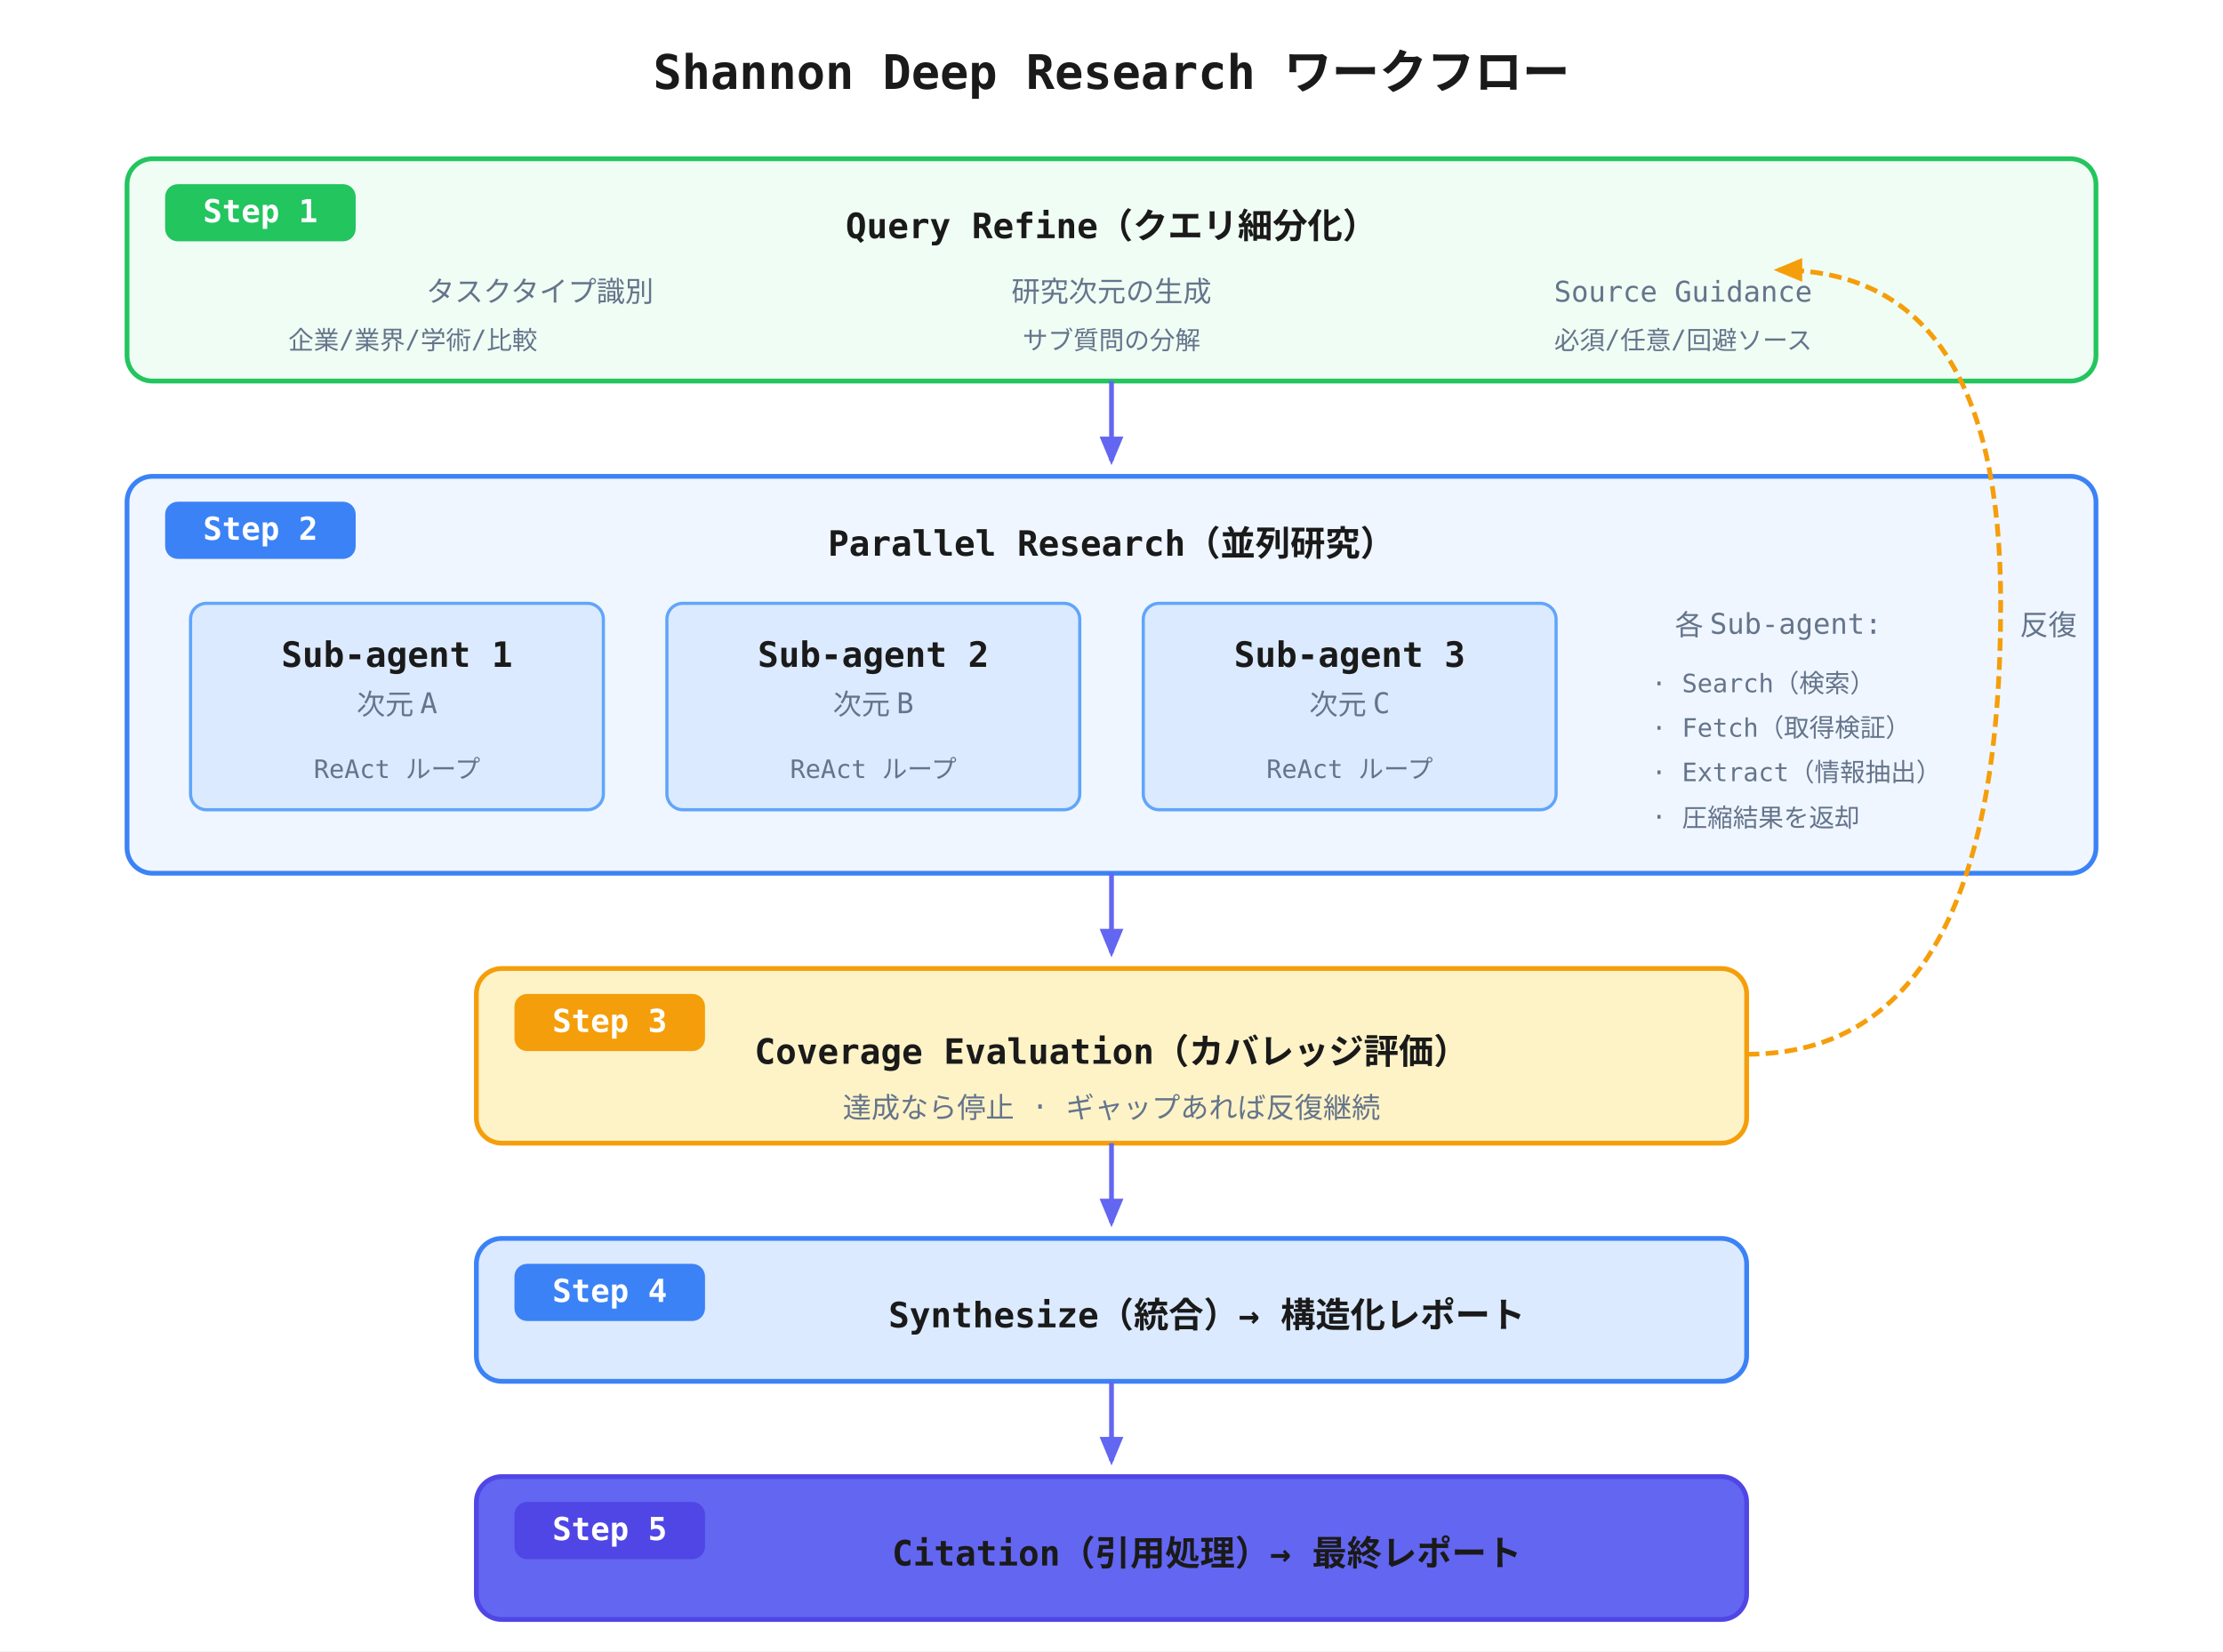
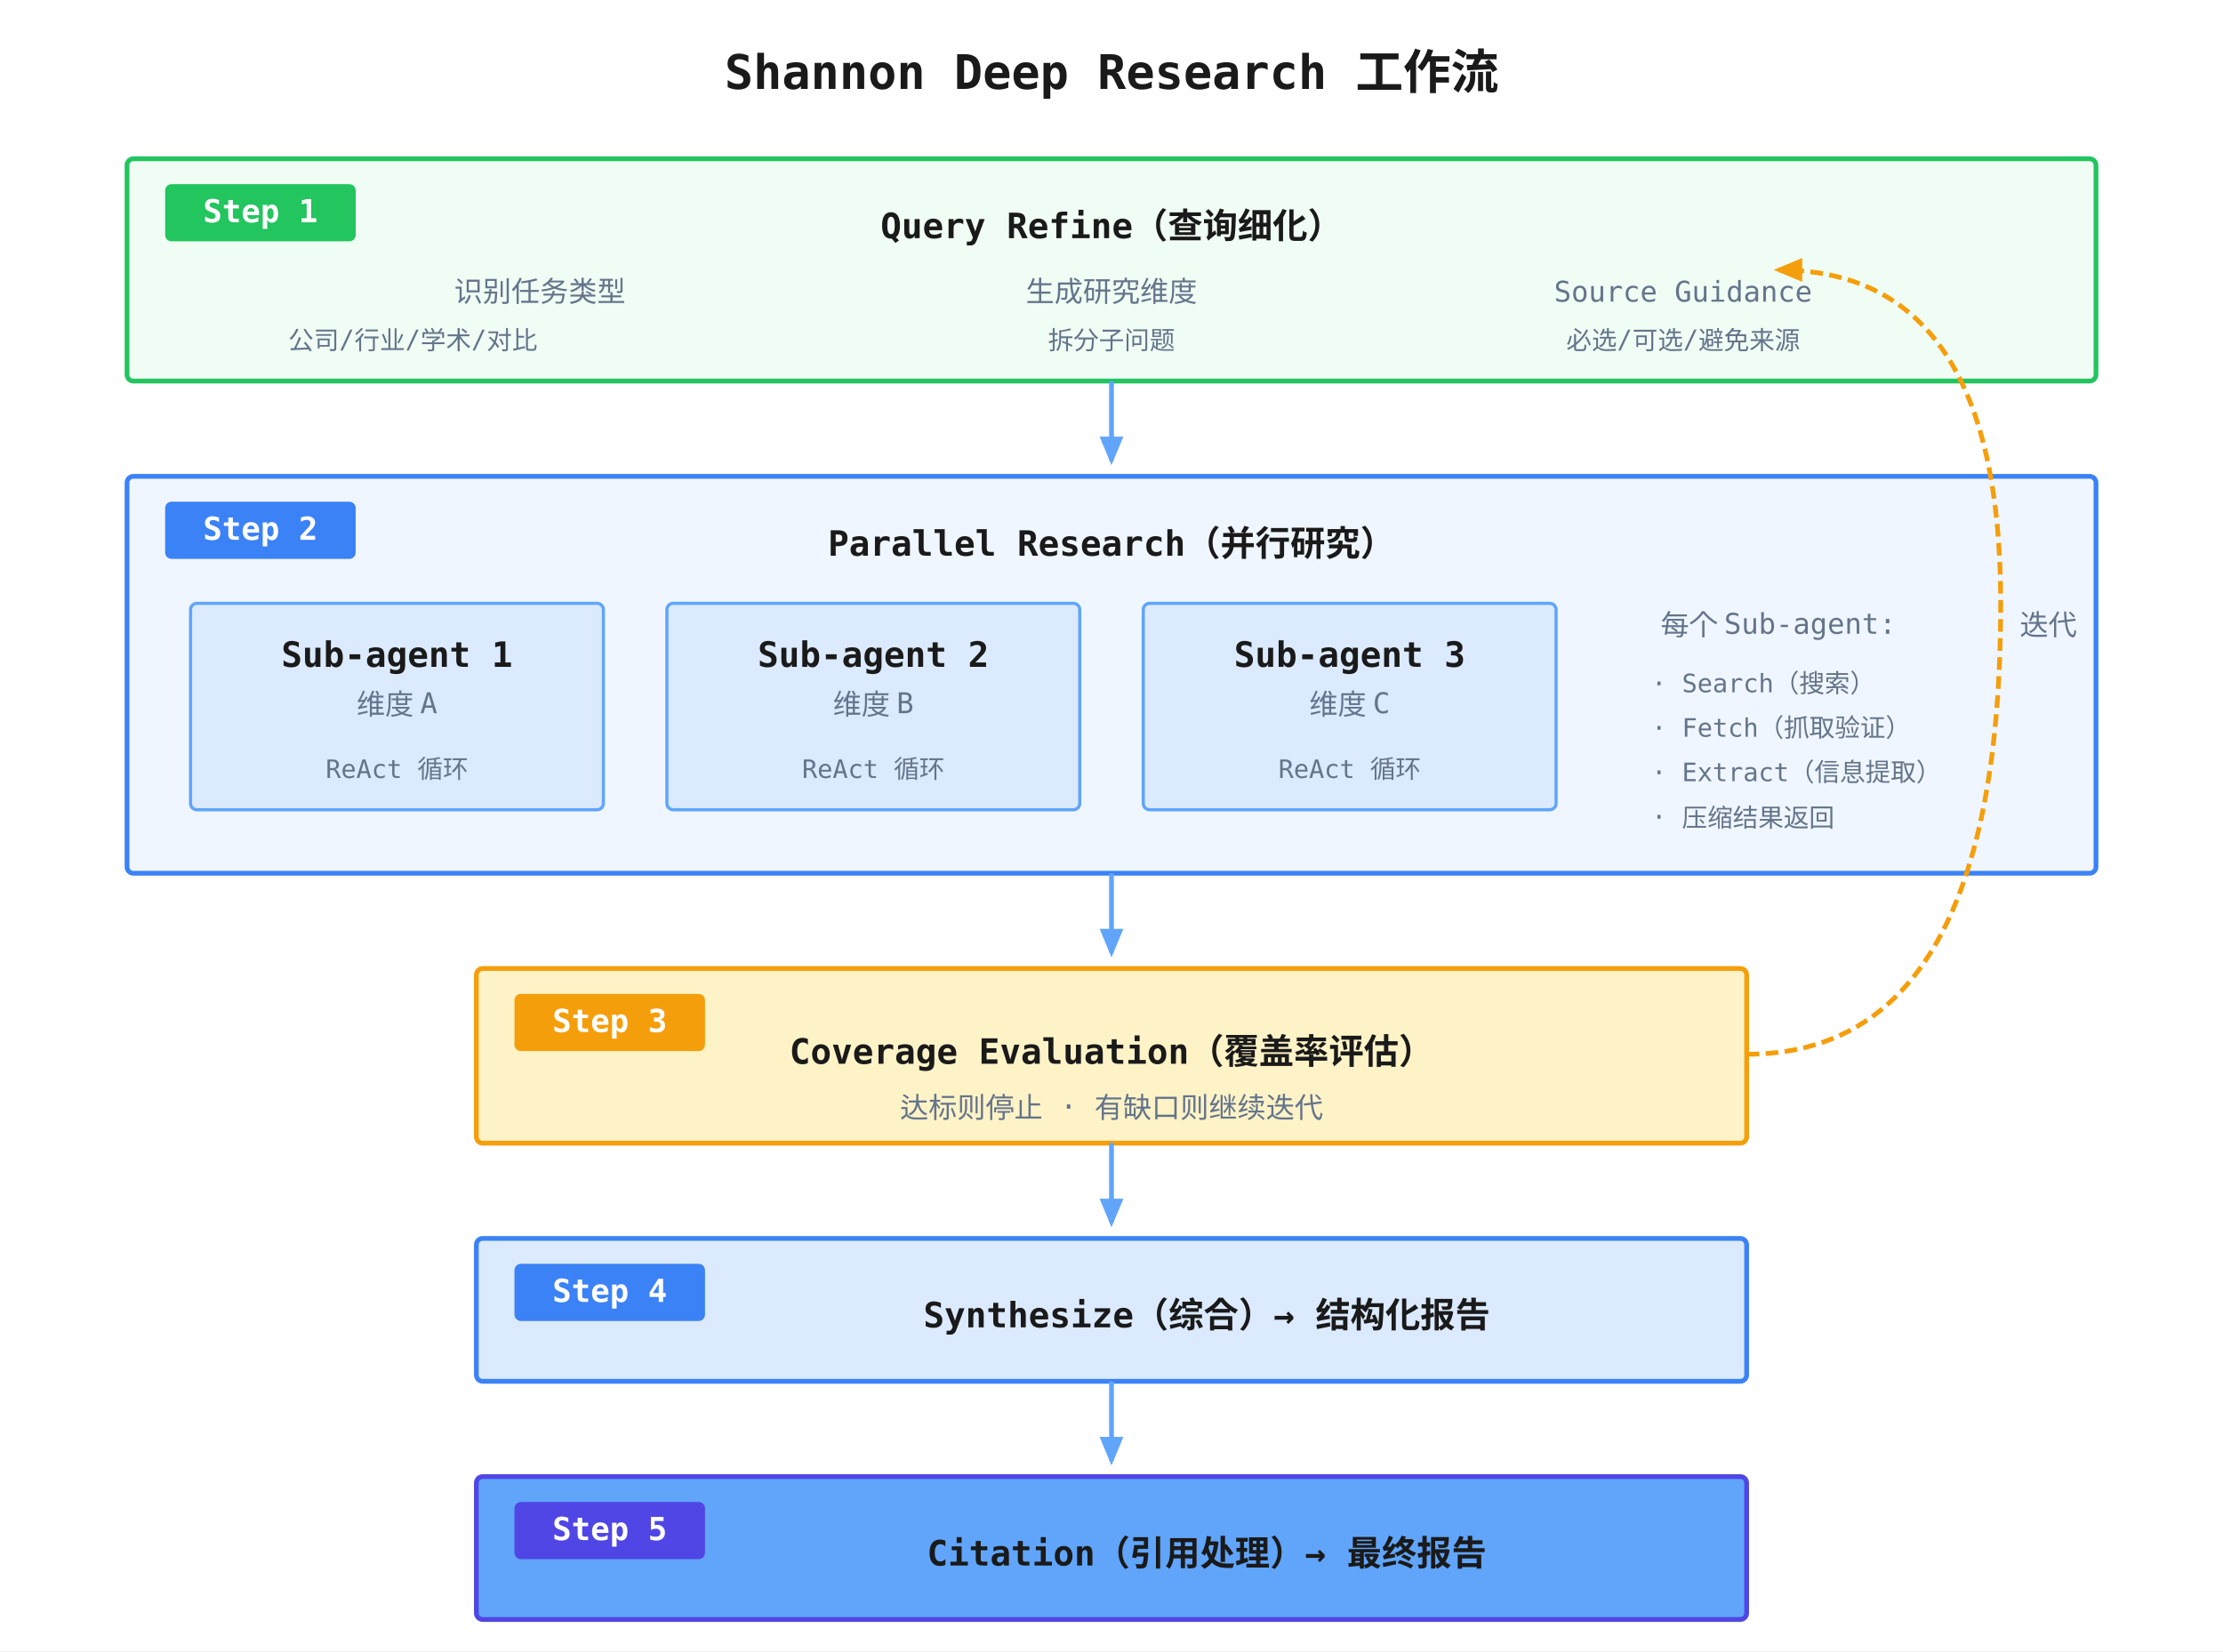
<svg xmlns="http://www.w3.org/2000/svg" viewBox="0 0 700 520">
  <defs>
    <style>
-       .title { font: 700 15px 'SF Mono', monospace; fill: #1a1a1a; text-anchor: middle; }
-       .step-tag { font: 700 10px 'SF Mono', monospace; fill: #fff; text-anchor: middle; }
-       .label { font: 600 11px 'SF Mono', monospace; fill: #1a1a1a; text-anchor: middle; }
-       .sublabel { font: 500 9px 'SF Mono', monospace; fill: #64748b; text-anchor: middle; }
-       .note { font: 500 8px 'SF Mono', monospace; fill: #64748b; }
+       .title { font: 700 15px 'SF Mono', 'Menlo', 'Monaco', monospace; fill: #1a1a1a; text-anchor: middle; }
+       .step-tag { font: 700 10px 'SF Mono', 'Menlo', 'Monaco', monospace; fill: #fff; text-anchor: middle; }
+       .label { font: 600 11px 'SF Mono', 'Menlo', 'Monaco', monospace; fill: #1a1a1a; text-anchor: middle; }
+       .sublabel { font: 500 9px 'SF Mono', 'Menlo', 'Monaco', monospace; fill: #64748b; text-anchor: middle; }
+       .note { font: 500 8px 'SF Mono', 'Menlo', 'Monaco', monospace; fill: #64748b; }
    </style>
    <marker id="arr" markerWidth="6" markerHeight="5" refX="5" refY="2.5" orient="auto">
-       <polygon points="0 0, 6 2.5, 0 5" fill="#6366f1" />
+       <polygon points="0 0, 6 2.5, 0 5" fill="#60a5fa" />
    </marker>
    <marker id="arr-orange" markerWidth="6" markerHeight="5" refX="5" refY="2.5" orient="auto">
      <polygon points="0 0, 6 2.5, 0 5" fill="#f59e0b" />
    </marker>
  </defs>
  <rect width="700" height="520" fill="#fff" />
-   <text x="350" y="28" class="title">Shannon Deep Research ワークフロー</text>
-   <rect x="40" y="50" width="620" height="70" rx="8" fill="#f0fdf4" stroke="#22c55e" stroke-width="1.5" />
-   <rect x="52" y="58" width="60" height="18" rx="4" fill="#22c55e" />
+   <text x="350" y="28" class="title">Shannon Deep Research 工作流</text>
+   <rect x="40" y="50" width="620" height="70" rx="2" fill="#f0fdf4" stroke="#22c55e" stroke-width="1.5" />
+   <rect x="52" y="58" width="60" height="18" rx="2" fill="#22c55e" />
  <text x="82" y="70" class="step-tag">Step 1</text>
-   <text x="350" y="75" class="label">Query Refine（クエリ細分化）</text>
-   <text x="170" y="95" class="sublabel">タスクタイプ識別</text>
-   <text x="350" y="95" class="sublabel">研究次元の生成</text>
+   <text x="350" y="75" class="label">Query Refine（查询细化）</text>
+   <text x="170" y="95" class="sublabel">识别任务类型</text>
+   <text x="350" y="95" class="sublabel">生成研究维度</text>
  <text x="530" y="95" class="sublabel">Source Guidance</text>
-   <text x="130" y="110" class="note" text-anchor="middle">企業/業界/学術/比較</text>
-   <text x="350" y="110" class="note" text-anchor="middle">サブ質問の分解</text>
-   <text x="530" y="110" class="note" text-anchor="middle">必須/任意/回避ソース</text>
-   <line x1="350" y1="120" x2="350" y2="145" stroke="#6366f1" stroke-width="1.5" marker-end="url(#arr)" />
-   <rect x="40" y="150" width="620" height="125" rx="8" fill="#eff6ff" stroke="#3b82f6" stroke-width="1.5" />
-   <rect x="52" y="158" width="60" height="18" rx="4" fill="#3b82f6" />
+   <text x="130" y="110" class="note" text-anchor="middle">公司/行业/学术/对比</text>
+   <text x="350" y="110" class="note" text-anchor="middle">拆分子问题</text>
+   <text x="530" y="110" class="note" text-anchor="middle">必选/可选/避免来源</text>
+   <line x1="350" y1="120" x2="350" y2="145" stroke="#60a5fa" stroke-width="1.5" marker-end="url(#arr)" />
+   <rect x="40" y="150" width="620" height="125" rx="2" fill="#eff6ff" stroke="#3b82f6" stroke-width="1.5" />
+   <rect x="52" y="158" width="60" height="18" rx="2" fill="#3b82f6" />
  <text x="82" y="170" class="step-tag">Step 2</text>
-   <text x="350" y="175" class="label">Parallel Research（並列研究）</text>
-   <rect x="60" y="190" width="130" height="65" rx="5" fill="#dbeafe" stroke="#60a5fa" stroke-width="1" />
+   <text x="350" y="175" class="label">Parallel Research（并行研究）</text>
+   <rect x="60" y="190" width="130" height="65" rx="2" fill="#dbeafe" stroke="#60a5fa" stroke-width="1" />
  <text x="125" y="210" class="label">Sub-agent 1</text>
-   <text x="125" y="225" class="sublabel">次元 A</text>
-   <text x="125" y="245" class="note" text-anchor="middle">ReAct ループ</text>
-   <rect x="210" y="190" width="130" height="65" rx="5" fill="#dbeafe" stroke="#60a5fa" stroke-width="1" />
+   <text x="125" y="225" class="sublabel">维度 A</text>
+   <text x="125" y="245" class="note" text-anchor="middle">ReAct 循环</text>
+   <rect x="210" y="190" width="130" height="65" rx="2" fill="#dbeafe" stroke="#60a5fa" stroke-width="1" />
  <text x="275" y="210" class="label">Sub-agent 2</text>
-   <text x="275" y="225" class="sublabel">次元 B</text>
-   <text x="275" y="245" class="note" text-anchor="middle">ReAct ループ</text>
-   <rect x="360" y="190" width="130" height="65" rx="5" fill="#dbeafe" stroke="#60a5fa" stroke-width="1" />
+   <text x="275" y="225" class="sublabel">维度 B</text>
+   <text x="275" y="245" class="note" text-anchor="middle">ReAct 循环</text>
+   <rect x="360" y="190" width="130" height="65" rx="2" fill="#dbeafe" stroke="#60a5fa" stroke-width="1" />
  <text x="425" y="210" class="label">Sub-agent 3</text>
-   <text x="425" y="225" class="sublabel">次元 C</text>
-   <text x="425" y="245" class="note" text-anchor="middle">ReAct ループ</text>
-   <text x="560" y="200" class="sublabel">各 Sub-agent:</text>
-   <text x="520" y="218" class="note">· Search（検索）</text>
-   <text x="520" y="232" class="note">· Fetch（取得検証）</text>
-   <text x="520" y="246" class="note">· Extract（情報抽出）</text>
-   <text x="520" y="260" class="note">· 圧縮結果を返却</text>
-   <line x1="350" y1="275" x2="350" y2="300" stroke="#6366f1" stroke-width="1.5" marker-end="url(#arr)" />
-   <rect x="150" y="305" width="400" height="55" rx="8" fill="#fef3c7" stroke="#f59e0b" stroke-width="1.5" />
-   <rect x="162" y="313" width="60" height="18" rx="4" fill="#f59e0b" />
+   <text x="425" y="225" class="sublabel">维度 C</text>
+   <text x="425" y="245" class="note" text-anchor="middle">ReAct 循环</text>
+   <text x="560" y="200" class="sublabel">每个 Sub-agent:</text>
+   <text x="520" y="218" class="note">· Search（搜索）</text>
+   <text x="520" y="232" class="note">· Fetch（抓取验证）</text>
+   <text x="520" y="246" class="note">· Extract（信息提取）</text>
+   <text x="520" y="260" class="note">· 压缩结果返回</text>
+   <line x1="350" y1="275" x2="350" y2="300" stroke="#60a5fa" stroke-width="1.5" marker-end="url(#arr)" />
+   <rect x="150" y="305" width="400" height="55" rx="2" fill="#fef3c7" stroke="#f59e0b" stroke-width="1.5" />
+   <rect x="162" y="313" width="60" height="18" rx="2" fill="#f59e0b" />
  <text x="192" y="325" class="step-tag">Step 3</text>
-   <text x="350" y="335" class="label">Coverage Evaluation（カバレッジ評価）</text>
-   <text x="350" y="352" class="sublabel">達成なら停止  ·  ギャップあれば反復継続</text>
+   <text x="350" y="335" class="label">Coverage Evaluation（覆盖率评估）</text>
+   <text x="350" y="352" class="sublabel">达标则停止  ·  有缺口则继续迭代</text>
  <path d="M 550 332 Q 630 332 630 190 Q 630 85 560 85" stroke="#f59e0b" stroke-width="1.5" fill="none" stroke-dasharray="4,2" marker-end="url(#arr-orange)" />
-   <text x="645" y="200" class="sublabel" fill="#f59e0b">反復</text>
-   <line x1="350" y1="360" x2="350" y2="385" stroke="#6366f1" stroke-width="1.5" marker-end="url(#arr)" />
-   <rect x="150" y="390" width="400" height="45" rx="8" fill="#dbeafe" stroke="#3b82f6" stroke-width="1.5" />
-   <rect x="162" y="398" width="60" height="18" rx="4" fill="#3b82f6" />
+   <text x="645" y="200" class="sublabel" fill="#f59e0b">迭代</text>
+   <line x1="350" y1="360" x2="350" y2="385" stroke="#60a5fa" stroke-width="1.5" marker-end="url(#arr)" />
+   <rect x="150" y="390" width="400" height="45" rx="2" fill="#dbeafe" stroke="#3b82f6" stroke-width="1.5" />
+   <rect x="162" y="398" width="60" height="18" rx="2" fill="#3b82f6" />
  <text x="192" y="410" class="step-tag">Step 4</text>
-   <text x="380" y="418" class="label">Synthesize（統合）→ 構造化レポート</text>
-   <line x1="350" y1="435" x2="350" y2="460" stroke="#6366f1" stroke-width="1.5" marker-end="url(#arr)" />
-   <rect x="150" y="465" width="400" height="45" rx="8" fill="#6366f1" stroke="#4f46e5" stroke-width="1.5" />
-   <rect x="162" y="473" width="60" height="18" rx="4" fill="#4f46e5" />
+   <text x="380" y="418" class="label">Synthesize（综合）→ 结构化报告</text>
+   <line x1="350" y1="435" x2="350" y2="460" stroke="#60a5fa" stroke-width="1.5" marker-end="url(#arr)" />
+   <rect x="150" y="465" width="400" height="45" rx="2" fill="#60a5fa" stroke="#4f46e5" stroke-width="1.5" />
+   <rect x="162" y="473" width="60" height="18" rx="2" fill="#4f46e5" />
  <text x="192" y="485" class="step-tag">Step 5</text>
-   <text x="380" y="493" class="label" fill="#fff">Citation（引用処理）→ 最終レポート</text>
+   <text x="380" y="493" class="label" fill="#fff">Citation（引用处理）→ 最终报告</text>
</svg>
